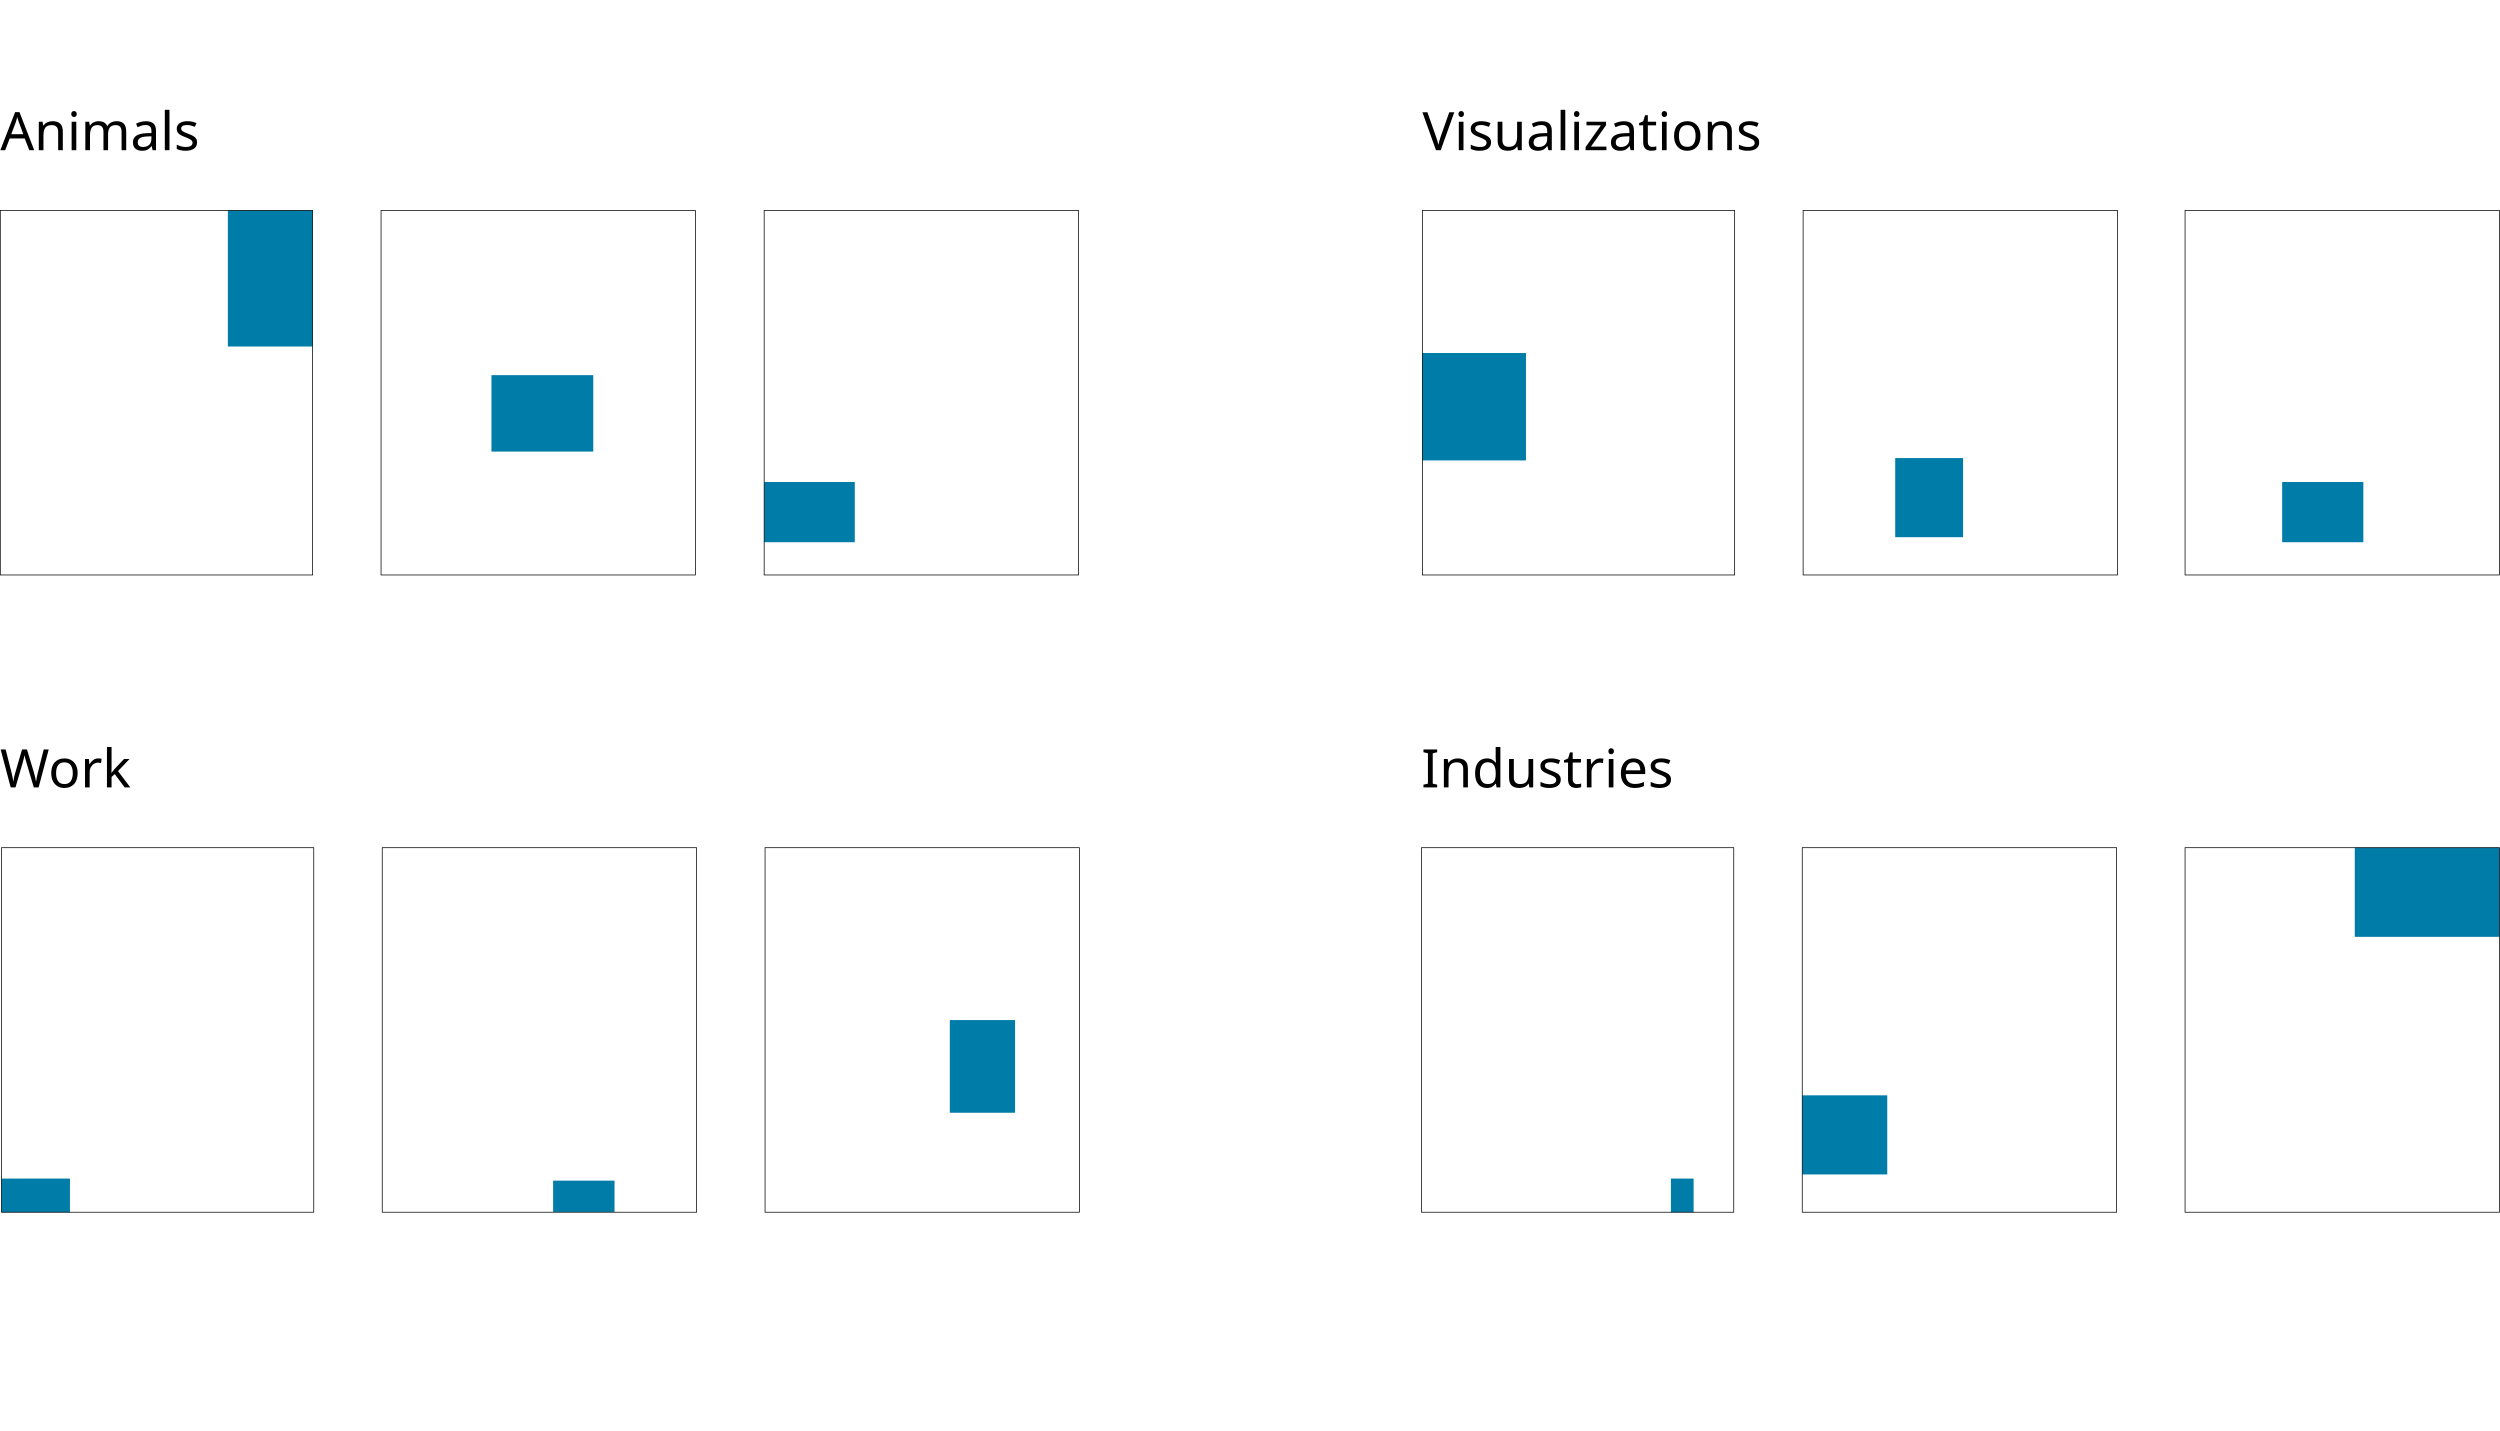
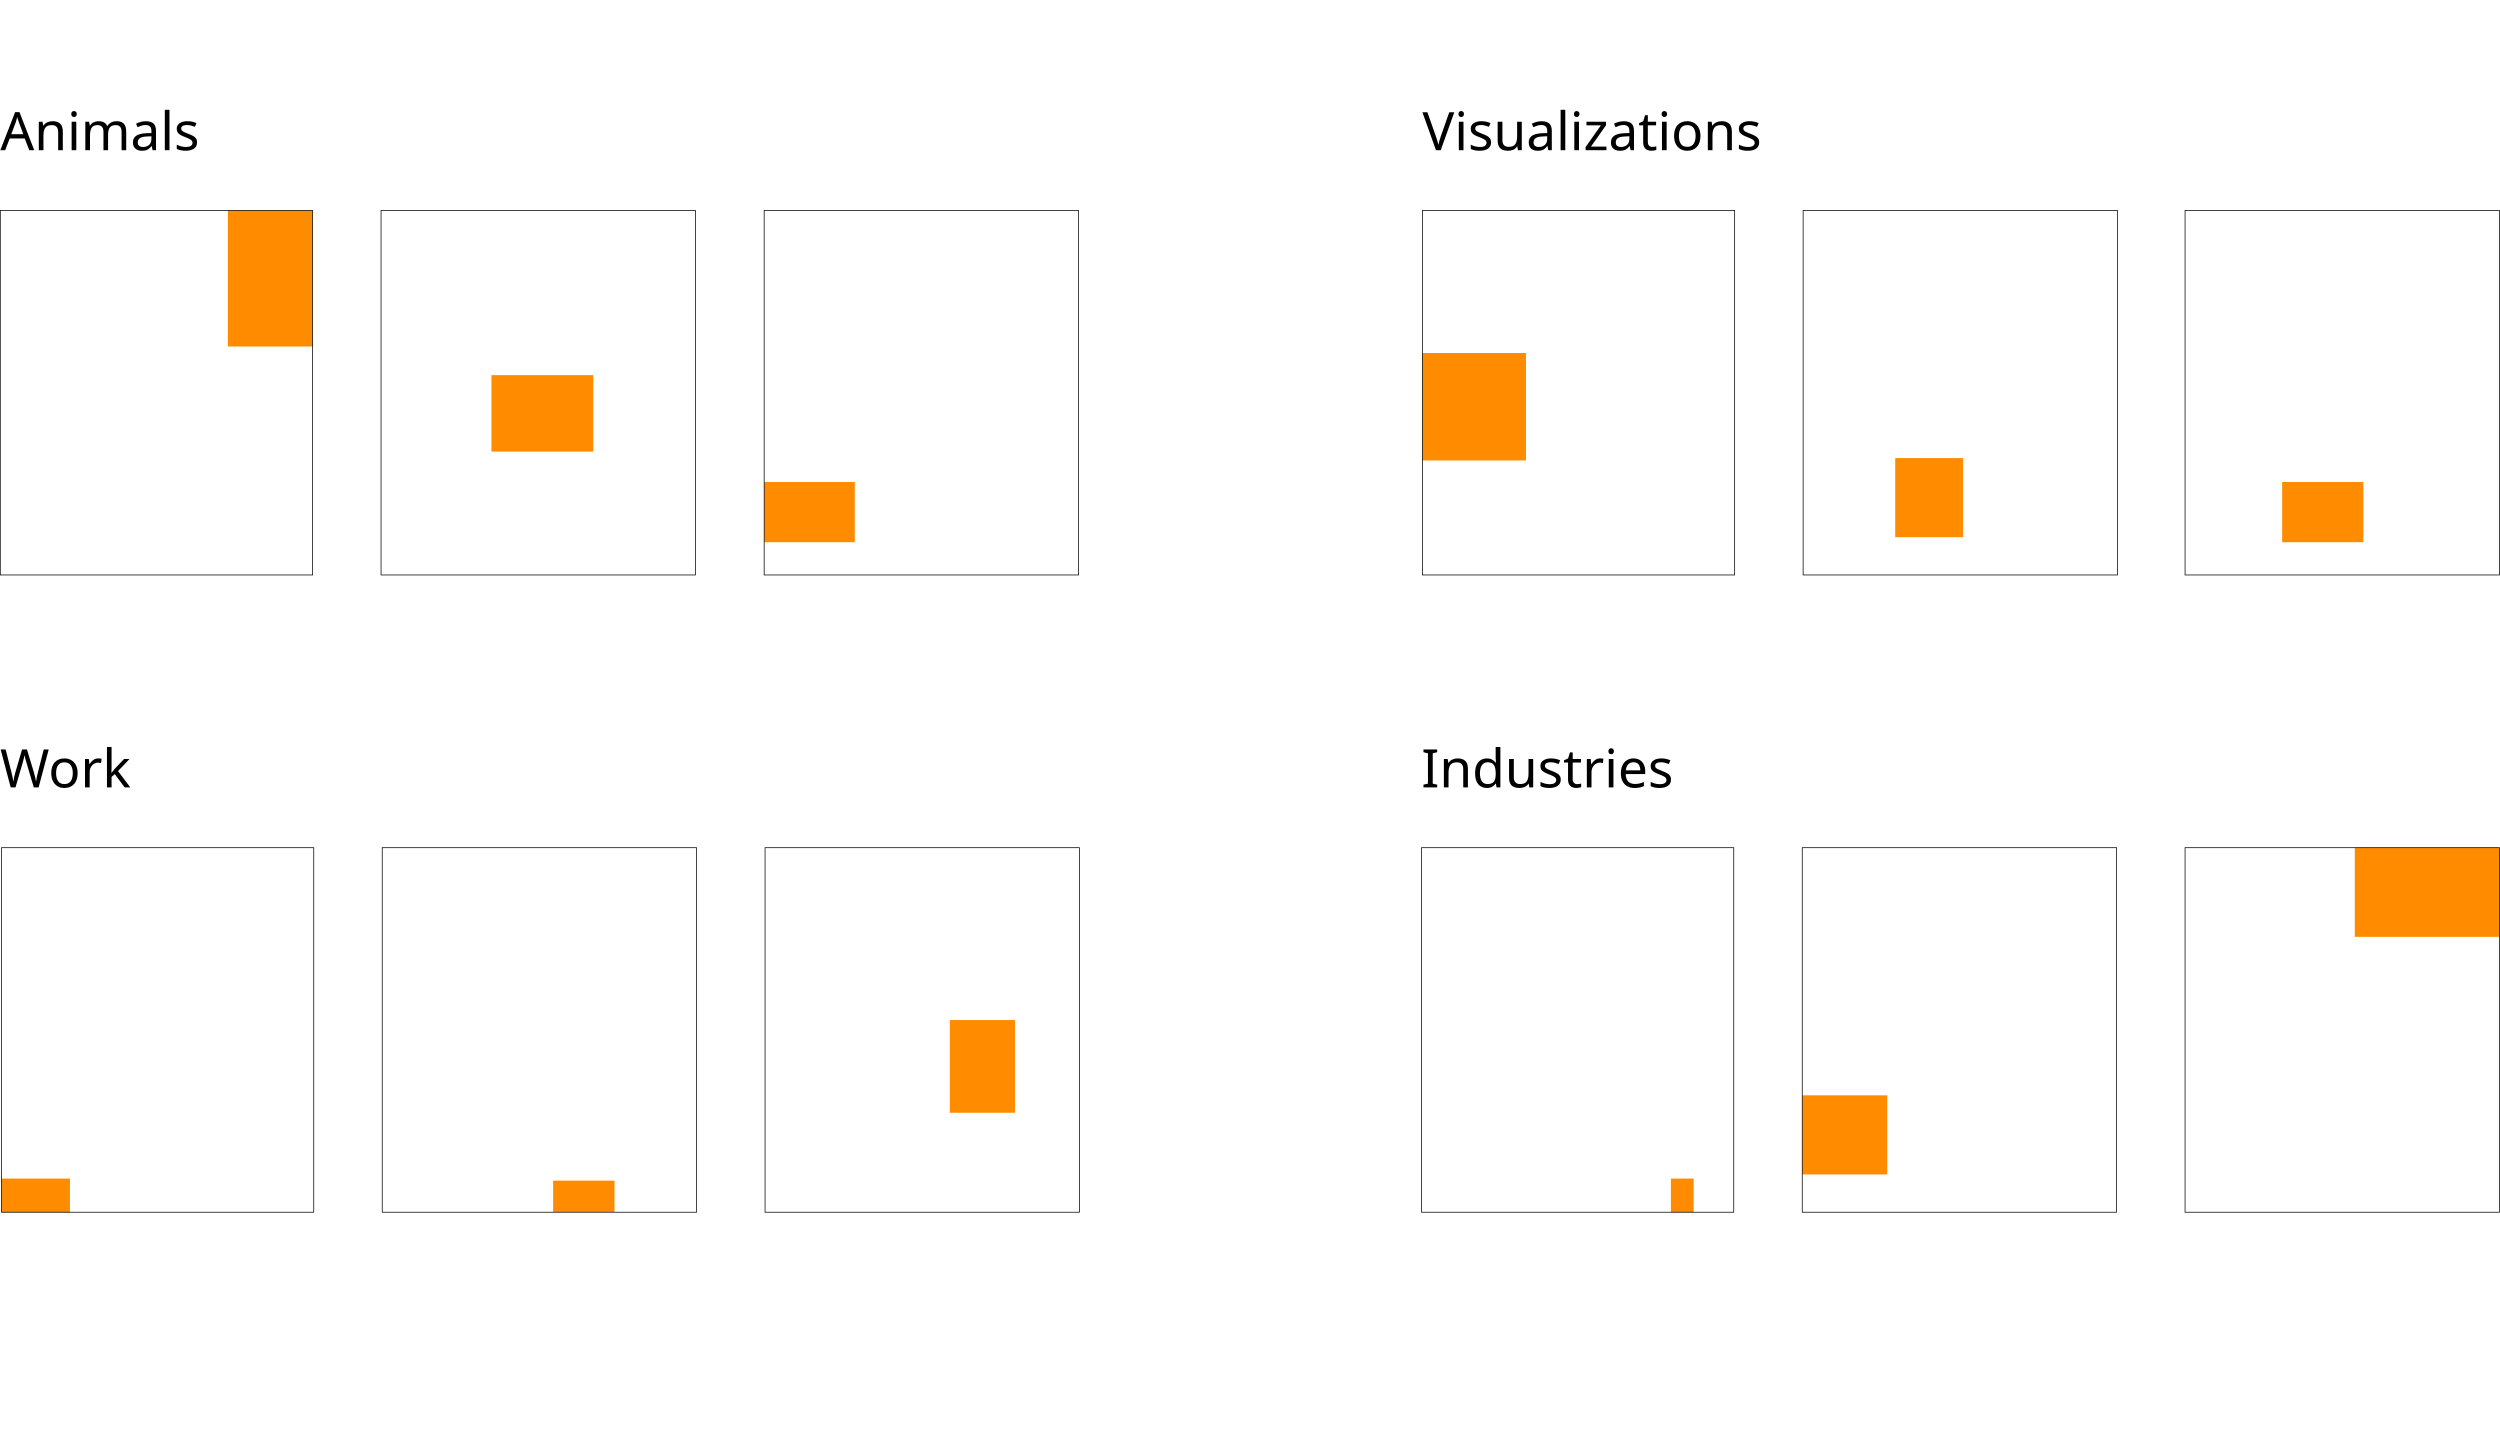
<svg xmlns="http://www.w3.org/2000/svg" version="1.1" id="Livello_1" x="0px" y="0px" width="847px" height="484.6px" viewBox="0 0 847 484.6" style="enable-background:new 0 0 847 484.6;" xml:space="preserve">
  <style type="text/css">
	.st0{font-family:'CrimsonText-Bold';}
	.st1{font-size:18px;}
- 	.st2{fill:#007CA8;}
+ 	.st2{fill:#FF8B00;}
	.st3{fill:none;stroke:#000000;stroke-width:0.25;stroke-miterlimit:10;}
</style>
  <g>
    <text transform="matrix(1 0 0 1 0.1123 50.8896)" class="st0 st1">Animals</text>
    <text transform="matrix(1 0 0 1 4.882812e-04 266.7798)" class="st0 st1">Work</text>
    <rect x="77.2" y="71.3" class="st2" width="28.7" height="46.1" />
    <rect x="166.5" y="127.1" class="st2" width="34.5" height="25.9" />
    <rect x="258.9" y="163.3" class="st2" width="30.7" height="20.4" />
    <rect x="0.5" y="399.3" class="st2" width="23.2" height="11.4" />
    <rect x="187.4" y="400" class="st2" width="20.8" height="10.6" />
    <rect x="321.8" y="345.6" class="st2" width="22.1" height="31.4" />
    <rect x="0.1" y="71.3" class="st3" width="105.8" height="123.5" />
    <rect x="129.1" y="71.3" class="st3" width="106.5" height="123.5" />
    <rect x="258.9" y="71.3" class="st3" width="106.5" height="123.5" />
    <rect x="0.5" y="287.2" class="st3" width="105.8" height="123.5" />
    <rect x="129.5" y="287.2" class="st3" width="106.5" height="123.5" />
    <rect x="259.2" y="287.2" class="st3" width="106.5" height="123.5" />
    <text transform="matrix(1 0 0 1 481.5518 266.7788)" class="st0 st1">Industries</text>
    <rect x="566.1" y="399.3" class="st2" width="7.7" height="11.4" />
    <rect x="797.8" y="287.2" class="st2" width="49" height="30.2" />
    <rect x="481.6" y="287.2" class="st3" width="105.8" height="123.5" />
    <rect x="610.6" y="371.1" class="st2" width="28.8" height="26.8" />
    <rect x="740.3" y="287.2" class="st3" width="106.5" height="123.5" />
    <rect x="610.6" y="287.2" class="st3" width="106.5" height="123.5" />
    <text transform="matrix(1 0 0 1 481.918 50.8906)" class="st0 st1">Visualizations</text>
    <rect x="481.9" y="119.6" class="st2" width="35.1" height="36.4" />
    <rect x="642.1" y="155.2" class="st2" width="23" height="26.8" />
    <rect x="773.2" y="163.3" class="st2" width="27.5" height="20.4" />
    <rect x="481.9" y="71.3" class="st3" width="105.8" height="123.5" />
    <rect x="610.9" y="71.3" class="st3" width="106.5" height="123.5" />
    <rect x="740.3" y="71.3" class="st3" width="106.5" height="123.5" />
  </g>
</svg>
